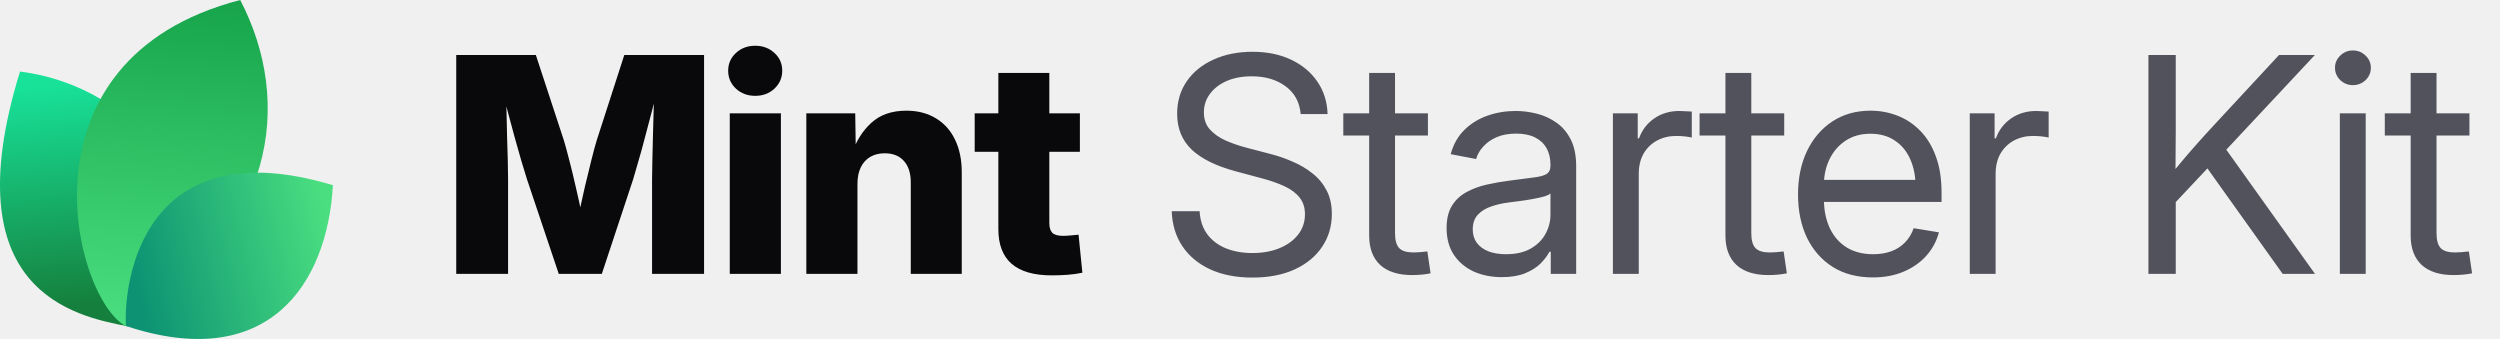
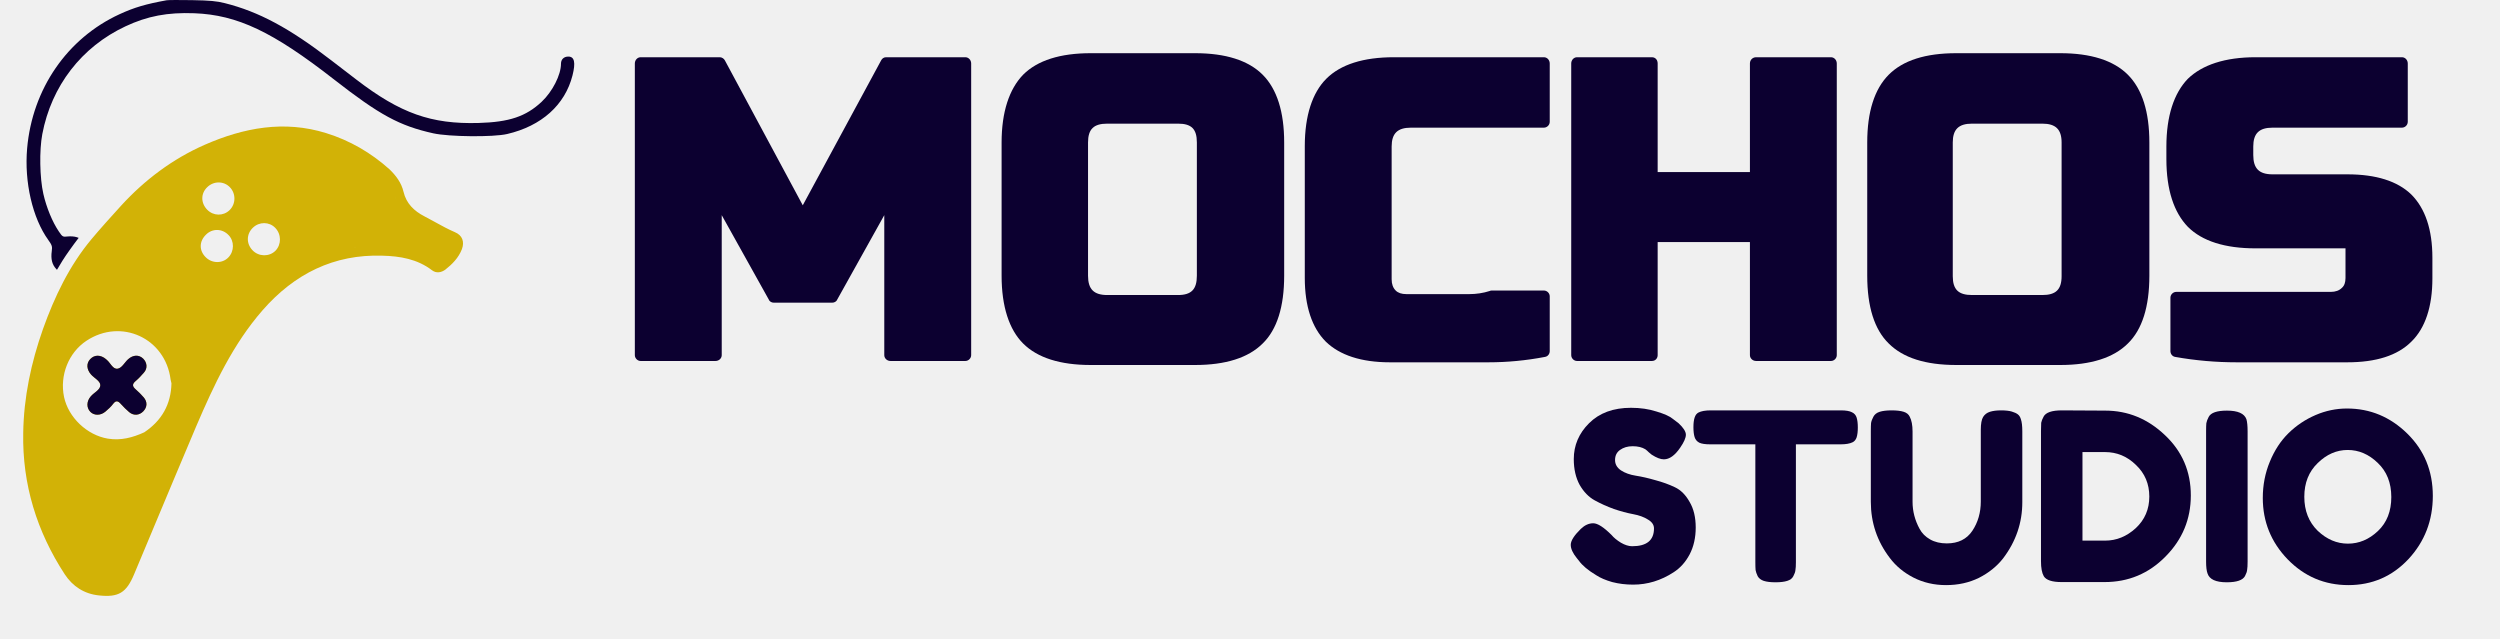
- <svg xmlns="http://www.w3.org/2000/svg" width="177" height="24" viewBox="0 0 177 24" fill="none">
-   <path d="M9.061 23.108C5.268 22.377 -3.391 20.627 1.417 5.064C9.634 6.099 16.973 14.064 9.061 23.108Z" fill="url(#paint0_linear_17557_2020)" />
-   <path d="M8.919 23.094C5.276 21.222 0.784 4.209 17.007 0C20.757 7.193 19.621 16.545 8.919 23.094Z" fill="url(#paint1_linear_17557_2020)" />
-   <path d="M8.914 23.079C8.735 19.882 10.159 9.085 23.57 13.111C23.181 20.123 18.984 26.418 8.914 23.079Z" fill="url(#paint2_linear_17557_2020)" />
-   <path d="M32.301 19.392V3.894H37.938L39.925 9.948C40.036 10.315 40.164 10.787 40.31 11.362C40.462 11.938 40.611 12.552 40.757 13.204C40.91 13.855 41.048 14.483 41.173 15.086C41.305 15.682 41.412 16.192 41.495 16.615H40.695C40.771 16.192 40.871 15.682 40.996 15.086C41.128 14.49 41.267 13.866 41.412 13.214C41.565 12.562 41.714 11.948 41.86 11.373C42.005 10.79 42.133 10.315 42.244 9.948L44.2 3.894H49.848V19.392H46.166V12.704C46.166 12.357 46.173 11.917 46.187 11.383C46.2 10.849 46.214 10.27 46.228 9.646C46.249 9.022 46.266 8.391 46.28 7.753C46.301 7.115 46.311 6.519 46.311 5.964H46.623C46.485 6.561 46.332 7.181 46.166 7.826C45.999 8.471 45.833 9.102 45.666 9.719C45.507 10.336 45.351 10.901 45.198 11.414C45.053 11.928 44.928 12.357 44.824 12.704L42.608 19.392H39.561L37.314 12.704C37.203 12.357 37.072 11.928 36.919 11.414C36.773 10.901 36.614 10.34 36.441 9.729C36.274 9.112 36.104 8.481 35.931 7.836C35.764 7.192 35.608 6.567 35.463 5.964H35.827C35.834 6.512 35.844 7.105 35.858 7.743C35.872 8.374 35.886 9.005 35.9 9.636C35.92 10.26 35.938 10.839 35.952 11.373C35.965 11.907 35.972 12.351 35.972 12.704V19.392H32.301ZM51.668 19.392V8.024H55.288V19.392H51.668ZM53.468 6.786C52.927 6.786 52.473 6.616 52.105 6.276C51.738 5.93 51.554 5.507 51.554 5.007C51.554 4.508 51.738 4.088 52.105 3.749C52.473 3.409 52.927 3.239 53.468 3.239C54.009 3.239 54.463 3.409 54.83 3.749C55.198 4.082 55.382 4.501 55.382 5.007C55.382 5.507 55.198 5.93 54.83 6.276C54.463 6.616 54.009 6.786 53.468 6.786ZM60.708 13.027V19.392H57.088V8.024H60.551L60.593 10.967H60.281C60.593 10.024 61.061 9.268 61.685 8.7C62.309 8.124 63.138 7.836 64.171 7.836C64.975 7.836 65.672 8.017 66.262 8.377C66.851 8.731 67.302 9.234 67.614 9.885C67.933 10.537 68.092 11.307 68.092 12.194V19.392H64.483V12.912C64.483 12.26 64.32 11.754 63.994 11.394C63.675 11.033 63.221 10.853 62.632 10.853C62.25 10.853 61.914 10.936 61.623 11.102C61.332 11.269 61.106 11.515 60.947 11.841C60.787 12.16 60.708 12.555 60.708 13.027ZM76.456 8.024V10.749H69.008V8.024H76.456ZM70.683 5.163H74.292V15.783C74.292 16.102 74.361 16.334 74.5 16.48C74.646 16.625 74.899 16.698 75.259 16.698C75.405 16.698 75.596 16.688 75.831 16.667C76.074 16.646 76.251 16.629 76.362 16.615L76.632 19.309C76.313 19.378 75.963 19.427 75.582 19.455C75.207 19.482 74.836 19.496 74.469 19.496C73.2 19.496 72.25 19.222 71.619 18.674C70.995 18.127 70.683 17.308 70.683 16.22V5.163Z" fill="#09090B" />
-   <path d="M88.667 19.652C87.523 19.652 86.528 19.458 85.682 19.07C84.843 18.681 84.188 18.137 83.716 17.437C83.245 16.736 82.992 15.908 82.957 14.951H84.933C84.968 15.596 85.148 16.14 85.474 16.584C85.8 17.021 86.24 17.354 86.795 17.582C87.35 17.804 87.974 17.915 88.667 17.915C89.388 17.915 90.026 17.801 90.581 17.572C91.143 17.343 91.583 17.024 91.902 16.615C92.228 16.199 92.391 15.717 92.391 15.169C92.391 14.698 92.266 14.306 92.017 13.994C91.767 13.675 91.413 13.408 90.956 13.193C90.498 12.978 89.954 12.787 89.323 12.621L87.502 12.132C86.123 11.765 85.082 11.255 84.382 10.603C83.689 9.944 83.342 9.095 83.342 8.055C83.342 7.174 83.571 6.404 84.028 5.746C84.486 5.087 85.117 4.577 85.921 4.217C86.726 3.849 87.645 3.666 88.678 3.666C89.718 3.666 90.63 3.853 91.413 4.227C92.204 4.602 92.824 5.122 93.275 5.787C93.726 6.446 93.965 7.209 93.993 8.076H92.089C92.013 7.23 91.656 6.574 91.018 6.11C90.387 5.638 89.586 5.403 88.615 5.403C87.95 5.403 87.36 5.513 86.847 5.735C86.341 5.957 85.946 6.262 85.661 6.651C85.377 7.032 85.235 7.469 85.235 7.961C85.235 8.447 85.377 8.849 85.661 9.168C85.946 9.48 86.317 9.74 86.774 9.948C87.232 10.149 87.724 10.319 88.251 10.457L89.884 10.884C90.439 11.023 90.977 11.206 91.496 11.435C92.023 11.657 92.495 11.934 92.911 12.267C93.334 12.593 93.67 12.995 93.92 13.474C94.17 13.945 94.294 14.504 94.294 15.149C94.294 16.015 94.066 16.788 93.608 17.468C93.157 18.148 92.512 18.681 91.673 19.07C90.834 19.458 89.832 19.652 88.667 19.652ZM101.097 8.024V9.594H95.106V8.024H101.097ZM96.937 5.163H98.767V16.521C98.767 17 98.865 17.347 99.059 17.562C99.26 17.77 99.6 17.874 100.078 17.874C100.21 17.874 100.366 17.867 100.546 17.853C100.733 17.832 100.903 17.815 101.056 17.801L101.285 19.351C101.097 19.392 100.886 19.423 100.65 19.444C100.414 19.465 100.189 19.475 99.974 19.475C98.996 19.475 98.244 19.236 97.717 18.758C97.197 18.272 96.937 17.579 96.937 16.677V5.163ZM106.33 19.621C105.595 19.621 104.932 19.489 104.343 19.226C103.754 18.955 103.285 18.564 102.939 18.05C102.592 17.53 102.419 16.896 102.419 16.147C102.419 15.495 102.547 14.965 102.804 14.556C103.06 14.146 103.403 13.828 103.833 13.599C104.263 13.363 104.742 13.186 105.269 13.068C105.796 12.95 106.333 12.857 106.881 12.787C107.574 12.69 108.132 12.617 108.555 12.569C108.978 12.52 109.287 12.441 109.481 12.33C109.675 12.212 109.772 12.014 109.772 11.737V11.654C109.772 11.203 109.679 10.815 109.492 10.489C109.311 10.163 109.041 9.91 108.68 9.729C108.32 9.549 107.872 9.459 107.338 9.459C106.805 9.459 106.34 9.546 105.945 9.719C105.556 9.892 105.241 10.118 104.998 10.395C104.755 10.665 104.593 10.953 104.509 11.258L102.71 10.915C102.897 10.222 103.22 9.65 103.677 9.199C104.135 8.748 104.679 8.412 105.31 8.19C105.941 7.968 106.607 7.857 107.307 7.857C107.8 7.857 108.295 7.92 108.795 8.044C109.301 8.169 109.765 8.381 110.188 8.679C110.611 8.97 110.951 9.369 111.208 9.875C111.464 10.374 111.593 11.005 111.593 11.768V19.392H109.793V17.822H109.7C109.568 18.085 109.363 18.359 109.086 18.643C108.809 18.921 108.444 19.153 107.994 19.34C107.543 19.527 106.988 19.621 106.33 19.621ZM106.621 17.998C107.321 17.998 107.904 17.867 108.368 17.603C108.84 17.333 109.19 16.986 109.419 16.563C109.654 16.133 109.772 15.682 109.772 15.211V13.692C109.703 13.769 109.554 13.841 109.325 13.911C109.096 13.973 108.829 14.032 108.524 14.088C108.226 14.143 107.921 14.192 107.609 14.233C107.304 14.275 107.033 14.309 106.798 14.337C106.354 14.393 105.938 14.49 105.549 14.628C105.168 14.76 104.86 14.954 104.624 15.211C104.388 15.467 104.27 15.811 104.27 16.241C104.27 16.615 104.367 16.934 104.561 17.198C104.762 17.461 105.04 17.662 105.393 17.801C105.747 17.933 106.156 17.998 106.621 17.998ZM114.193 19.392V8.024H115.951V9.792H116.045C116.253 9.209 116.61 8.741 117.116 8.388C117.622 8.034 118.219 7.857 118.905 7.857C119.058 7.857 119.217 7.864 119.384 7.878C119.55 7.885 119.682 7.892 119.779 7.899V9.74C119.716 9.719 119.578 9.695 119.363 9.667C119.155 9.639 118.922 9.625 118.666 9.625C118.174 9.625 117.726 9.733 117.324 9.948C116.922 10.163 116.603 10.471 116.367 10.874C116.138 11.276 116.024 11.758 116.024 12.319V19.392H114.193ZM126.322 8.024V9.594H120.33V8.024H126.322ZM122.161 5.163H123.992V16.521C123.992 17 124.089 17.347 124.283 17.562C124.484 17.77 124.824 17.874 125.302 17.874C125.434 17.874 125.59 17.867 125.77 17.853C125.958 17.832 126.127 17.815 126.28 17.801L126.509 19.351C126.322 19.392 126.11 19.423 125.874 19.444C125.639 19.465 125.413 19.475 125.198 19.475C124.221 19.475 123.468 19.236 122.941 18.758C122.421 18.272 122.161 17.579 122.161 16.677V5.163ZM132.604 19.642C131.502 19.642 130.555 19.396 129.765 18.903C128.974 18.404 128.364 17.714 127.934 16.834C127.511 15.946 127.3 14.927 127.3 13.775C127.3 12.611 127.511 11.584 127.934 10.697C128.364 9.802 128.964 9.102 129.734 8.596C130.51 8.089 131.408 7.836 132.428 7.836C133.1 7.836 133.738 7.954 134.341 8.19C134.952 8.426 135.489 8.783 135.954 9.261C136.425 9.74 136.793 10.343 137.056 11.071C137.327 11.792 137.462 12.645 137.462 13.63V14.296H128.433V12.735H136.463L135.631 13.297C135.631 12.541 135.506 11.876 135.257 11.3C135.007 10.725 134.643 10.277 134.165 9.958C133.686 9.632 133.107 9.469 132.428 9.469C131.748 9.469 131.162 9.632 130.67 9.958C130.177 10.284 129.796 10.725 129.526 11.279C129.262 11.827 129.13 12.441 129.13 13.12V14.046C129.13 14.864 129.273 15.572 129.557 16.168C129.841 16.757 130.243 17.211 130.763 17.53C131.283 17.842 131.901 17.998 132.615 17.998C133.093 17.998 133.523 17.929 133.905 17.79C134.293 17.645 134.619 17.433 134.882 17.156C135.153 16.879 135.354 16.546 135.486 16.157L137.275 16.449C137.108 17.08 136.81 17.634 136.38 18.113C135.95 18.591 135.413 18.966 134.768 19.236C134.123 19.507 133.402 19.642 132.604 19.642ZM139.459 19.392V8.024H141.217V9.792H141.311C141.519 9.209 141.876 8.741 142.382 8.388C142.888 8.034 143.485 7.857 144.171 7.857C144.324 7.857 144.483 7.864 144.649 7.878C144.816 7.885 144.948 7.892 145.045 7.899V9.74C144.982 9.719 144.844 9.695 144.629 9.667C144.421 9.639 144.188 9.625 143.932 9.625C143.439 9.625 142.992 9.733 142.59 9.948C142.188 10.163 141.869 10.471 141.633 10.874C141.404 11.276 141.29 11.758 141.29 12.319V19.392H139.459ZM153.429 14.961V12.715C153.783 12.257 154.136 11.82 154.49 11.404C154.844 10.981 155.204 10.565 155.572 10.156C155.939 9.74 156.314 9.327 156.695 8.918L161.355 3.894H163.893L157.277 10.967H157.184L153.429 14.961ZM152.108 19.392V3.894H154.043V9.241L154.022 12.559L154.043 13.505V19.392H152.108ZM161.615 19.392L155.967 11.477L157.173 9.969L163.903 19.392H161.615ZM165.661 19.392V8.024H167.492V19.392H165.661ZM166.587 6.027C166.24 6.027 165.942 5.909 165.692 5.673C165.443 5.43 165.318 5.139 165.318 4.799C165.318 4.459 165.443 4.172 165.692 3.936C165.942 3.693 166.24 3.572 166.587 3.572C166.934 3.572 167.232 3.693 167.482 3.936C167.731 4.172 167.856 4.459 167.856 4.799C167.856 5.139 167.731 5.43 167.482 5.673C167.232 5.909 166.934 6.027 166.587 6.027ZM174.836 8.024V9.594H168.844V8.024H174.836ZM170.675 5.163H172.506V16.521C172.506 17 172.603 17.347 172.797 17.562C172.998 17.77 173.338 17.874 173.816 17.874C173.948 17.874 174.104 17.867 174.284 17.853C174.472 17.832 174.641 17.815 174.794 17.801L175.023 19.351C174.836 19.392 174.624 19.423 174.388 19.444C174.153 19.465 173.927 19.475 173.712 19.475C172.735 19.475 171.982 19.236 171.455 18.758C170.935 18.272 170.675 17.579 170.675 16.677V5.163Z" fill="#52525C" />
+ <svg xmlns="http://www.w3.org/2000/svg" width="94" height="24" viewBox="0 0 94 24" fill="none">
+   <g clip-path="url(#clip0_51_35)">
+     <path fill-rule="evenodd" clip-rule="evenodd" d="M71.016 2.81C71.555 2.27 72.397 2 73.559 2H77.465C78.61 2 79.469 2.27 80.008 2.81C80.547 3.35 80.816 4.21 80.816 5.357V10.367C80.816 11.531 80.547 12.392 80.008 12.915C79.469 13.454 78.61 13.724 77.465 13.724H73.559C72.397 13.724 71.555 13.454 71.016 12.915C70.478 12.392 70.208 11.531 70.208 10.367V5.357C70.208 4.21 70.478 3.35 71.016 2.81ZM73.424 5.357V10.384C73.424 10.89 73.643 11.093 74.148 11.093H76.792C77.297 11.093 77.516 10.89 77.516 10.384V5.357C77.516 4.868 77.297 4.649 76.792 4.649H74.148C73.643 4.649 73.424 4.868 73.424 5.357Z" fill="#0C0030" />
+     <path fill-rule="evenodd" clip-rule="evenodd" d="M38.469 2.81C39.008 2.27 39.866 2 41.011 2H44.934C46.08 2 46.938 2.27 47.477 2.81C48.016 3.35 48.285 4.21 48.285 5.357V10.367C48.285 11.531 48.016 12.392 47.477 12.915C46.938 13.454 46.08 13.724 44.934 13.724H41.011C39.866 13.724 39.008 13.454 38.469 12.915C37.947 12.392 37.66 11.531 37.66 10.367V5.357C37.66 4.21 37.947 3.35 38.469 2.81ZM40.91 5.357V10.367C40.91 10.873 41.129 11.093 41.634 11.093H44.295C44.8 11.093 45.002 10.873 45.002 10.367V5.357C45.002 4.851 44.8 4.649 44.295 4.649H41.634C41.129 4.649 40.91 4.851 40.91 5.357Z" fill="#0C0030" />
+     <path d="M82.264 2.962C82.803 2.439 83.662 2.152 84.807 2.152H90.313C90.431 2.152 90.532 2.253 90.532 2.388V4.581C90.532 4.699 90.431 4.8 90.313 4.8H85.447C84.942 4.8 84.723 5.02 84.723 5.509V5.829C84.723 6.335 84.942 6.555 85.447 6.555H88.259C89.336 6.555 90.144 6.808 90.666 7.314C91.188 7.837 91.458 8.63 91.458 9.693V10.469C91.458 11.531 91.188 12.341 90.666 12.847C90.144 13.37 89.336 13.623 88.259 13.623H84.1C83.325 13.623 82.55 13.556 81.793 13.421C81.675 13.404 81.608 13.303 81.608 13.201V11.194C81.608 11.076 81.709 10.975 81.826 10.975H87.636C87.815 10.975 87.956 10.924 88.056 10.823C88.146 10.744 88.191 10.62 88.191 10.452V9.338H84.807C83.662 9.338 82.803 9.068 82.264 8.529C81.742 7.989 81.456 7.145 81.456 5.981V5.509C81.456 4.362 81.742 3.501 82.264 2.962Z" fill="#0C0030" />
+     <path d="M65.797 6.47V2.388C65.797 2.253 65.898 2.152 66.032 2.152H68.844C68.962 2.152 69.063 2.253 69.063 2.388V13.353C69.063 13.471 68.962 13.573 68.844 13.573H66.032C65.898 13.573 65.797 13.471 65.797 13.353V9.102H62.328V13.353C62.328 13.471 62.244 13.573 62.109 13.573H59.297C59.179 13.573 59.078 13.471 59.078 13.353V2.388C59.078 2.253 59.179 2.152 59.297 2.152H62.109C62.244 2.152 62.328 2.253 62.328 2.388V6.47H65.797Z" fill="#0C0030" />
+     <path d="M49.868 2.962C50.407 2.422 51.266 2.152 52.41 2.152H58.051C58.169 2.152 58.27 2.253 58.27 2.388V4.581C58.27 4.699 58.169 4.8 58.051 4.8H53.05C52.545 4.8 52.326 5.02 52.326 5.509V10.502C52.326 10.682 52.377 10.823 52.478 10.924C52.568 11.014 52.702 11.059 52.882 11.059H55.239C55.509 11.059 55.767 11.02 56.014 10.941C56.036 10.93 56.059 10.924 56.081 10.924H58.051C58.169 10.924 58.27 11.025 58.27 11.143V13.201C58.27 13.303 58.203 13.404 58.085 13.421C57.378 13.556 56.67 13.623 55.963 13.623H52.259C51.181 13.623 50.373 13.353 49.851 12.847C49.329 12.324 49.06 11.514 49.06 10.452V5.492C49.06 4.345 49.346 3.485 49.868 2.962Z" fill="#0C0030" />
+     <path d="M33.131 2.27C33.165 2.202 33.232 2.152 33.316 2.152H36.297C36.414 2.152 36.516 2.253 36.516 2.388V13.353C36.516 13.471 36.414 13.573 36.297 13.573H33.485C33.35 13.573 33.249 13.471 33.249 13.353V8.09L31.481 11.261C31.447 11.346 31.363 11.38 31.296 11.38H29.09C29.023 11.38 28.938 11.346 28.905 11.261L27.137 8.09V13.353C27.137 13.471 27.036 13.573 26.901 13.573H24.089C23.971 13.573 23.87 13.471 23.87 13.353V2.388C23.87 2.253 23.971 2.152 24.089 2.152H27.069C27.137 2.152 27.221 2.202 27.255 2.27L30.184 7.719L33.131 2.27Z" fill="#0C0030" />
+     <path d="M59.289 20.987C59.136 20.799 59.06 20.632 59.06 20.485C59.06 20.333 59.186 20.133 59.439 19.886C59.586 19.745 59.742 19.675 59.906 19.675C60.071 19.675 60.3 19.822 60.594 20.115C60.676 20.215 60.794 20.312 60.947 20.406C61.099 20.494 61.24 20.538 61.37 20.538C61.916 20.538 62.19 20.315 62.19 19.869C62.19 19.734 62.113 19.622 61.961 19.534C61.814 19.44 61.628 19.373 61.405 19.332C61.182 19.291 60.941 19.226 60.682 19.138C60.423 19.044 60.182 18.935 59.959 18.812C59.736 18.689 59.547 18.495 59.395 18.231C59.248 17.961 59.174 17.638 59.174 17.262C59.174 16.745 59.365 16.296 59.747 15.915C60.135 15.527 60.661 15.333 61.326 15.333C61.678 15.333 61.999 15.38 62.287 15.474C62.581 15.562 62.783 15.653 62.895 15.747L63.116 15.915C63.298 16.085 63.389 16.229 63.389 16.346C63.389 16.463 63.318 16.625 63.177 16.83C62.977 17.124 62.772 17.271 62.56 17.271C62.437 17.271 62.284 17.212 62.102 17.095C62.084 17.083 62.049 17.053 61.996 17.007C61.949 16.96 61.905 16.921 61.864 16.892C61.74 16.816 61.581 16.778 61.387 16.778C61.199 16.778 61.041 16.825 60.911 16.919C60.788 17.007 60.726 17.133 60.726 17.297C60.726 17.456 60.8 17.585 60.947 17.685C61.099 17.785 61.287 17.852 61.511 17.887C61.734 17.922 61.978 17.978 62.243 18.055C62.507 18.125 62.751 18.213 62.974 18.319C63.198 18.424 63.383 18.609 63.53 18.874C63.683 19.132 63.759 19.452 63.759 19.834C63.759 20.215 63.683 20.553 63.53 20.846C63.377 21.134 63.177 21.357 62.93 21.516C62.454 21.827 61.946 21.982 61.405 21.982C61.129 21.982 60.867 21.95 60.62 21.886C60.373 21.815 60.173 21.73 60.021 21.63C59.709 21.442 59.492 21.26 59.368 21.084L59.289 20.987Z" fill="#0C0030" />
+     <path d="M64.317 15.43H69.219C69.407 15.43 69.545 15.454 69.633 15.501C69.722 15.542 69.781 15.609 69.81 15.703C69.839 15.797 69.854 15.92 69.854 16.073C69.854 16.226 69.839 16.349 69.81 16.443C69.781 16.531 69.731 16.593 69.66 16.628C69.554 16.681 69.404 16.707 69.21 16.707H67.526V21.137C67.526 21.272 67.52 21.372 67.508 21.436C67.503 21.501 67.476 21.577 67.429 21.665C67.388 21.748 67.312 21.806 67.2 21.841C67.088 21.877 66.941 21.894 66.759 21.894C66.577 21.894 66.43 21.877 66.318 21.841C66.212 21.806 66.136 21.748 66.089 21.665C66.048 21.577 66.021 21.501 66.01 21.436C66.004 21.366 66.001 21.263 66.001 21.128V16.707H64.308C64.12 16.707 63.981 16.687 63.893 16.645C63.805 16.599 63.746 16.528 63.717 16.434C63.688 16.34 63.673 16.217 63.673 16.064C63.673 15.912 63.688 15.791 63.717 15.703C63.746 15.609 63.796 15.545 63.867 15.509C63.973 15.457 64.123 15.43 64.317 15.43Z" fill="#0C0030" />
+     <path d="M74.566 15.677C74.625 15.583 74.71 15.518 74.822 15.483C74.934 15.448 75.072 15.43 75.237 15.43C75.407 15.43 75.542 15.445 75.642 15.474C75.742 15.504 75.819 15.539 75.871 15.58C75.924 15.621 75.963 15.683 75.986 15.765C76.021 15.865 76.039 16.017 76.039 16.223V18.882C76.039 19.657 75.798 20.362 75.316 20.996C75.081 21.296 74.778 21.539 74.408 21.727C74.037 21.909 73.626 22 73.173 22C72.727 22 72.318 21.906 71.948 21.718C71.583 21.53 71.286 21.284 71.057 20.979C70.581 20.356 70.343 19.652 70.343 18.865V16.214C70.343 16.073 70.346 15.97 70.352 15.906C70.363 15.835 70.393 15.756 70.44 15.668C70.487 15.58 70.566 15.518 70.678 15.483C70.79 15.448 70.939 15.43 71.128 15.43C71.316 15.43 71.466 15.448 71.577 15.483C71.689 15.518 71.765 15.58 71.806 15.668C71.877 15.803 71.912 15.988 71.912 16.223V18.865C71.912 19.223 72.001 19.564 72.177 19.886C72.265 20.051 72.397 20.183 72.574 20.283C72.75 20.383 72.959 20.432 73.2 20.432C73.629 20.432 73.949 20.274 74.161 19.957C74.372 19.64 74.478 19.273 74.478 18.856V16.161C74.478 15.932 74.508 15.771 74.566 15.677Z" fill="#0C0030" />
+     <path d="M77.525 15.43L79.157 15.439C80.009 15.439 80.758 15.747 81.405 16.364C82.052 16.974 82.375 17.729 82.375 18.627C82.375 19.52 82.058 20.286 81.423 20.926C80.794 21.566 80.03 21.886 79.13 21.886H77.517C77.158 21.886 76.935 21.812 76.846 21.665C76.776 21.542 76.741 21.354 76.741 21.102V16.205C76.741 16.064 76.744 15.961 76.749 15.897C76.761 15.832 76.791 15.756 76.838 15.668C76.92 15.509 77.149 15.43 77.525 15.43ZM79.157 20.327C79.58 20.327 79.962 20.171 80.303 19.86C80.644 19.543 80.814 19.147 80.814 18.671C80.814 18.195 80.647 17.799 80.312 17.482C79.983 17.159 79.595 16.998 79.148 16.998H78.301V20.327H79.157Z" fill="#0C0030" />
+     <path d="M82.949 16.214C82.949 16.079 82.952 15.979 82.958 15.915C82.97 15.844 82.999 15.765 83.046 15.677C83.128 15.518 83.358 15.439 83.734 15.439C84.145 15.439 84.389 15.548 84.466 15.765C84.495 15.865 84.51 16.017 84.51 16.223V21.119C84.51 21.26 84.504 21.363 84.492 21.428C84.486 21.492 84.46 21.569 84.413 21.657C84.33 21.815 84.101 21.894 83.725 21.894C83.314 21.894 83.073 21.783 83.002 21.56C82.967 21.466 82.949 21.316 82.949 21.111V16.214Z" fill="#0C0030" />
+     <path d="M88.247 15.36C89.117 15.36 89.872 15.674 90.513 16.302C91.154 16.93 91.474 17.711 91.474 18.645C91.474 19.572 91.168 20.365 90.557 21.023C89.946 21.674 89.193 22 88.3 22C87.406 22 86.645 21.677 86.016 21.031C85.393 20.386 85.081 19.616 85.081 18.724C85.081 18.237 85.17 17.782 85.346 17.359C85.522 16.93 85.757 16.572 86.051 16.284C86.345 15.997 86.683 15.771 87.065 15.606C87.447 15.442 87.841 15.36 88.247 15.36ZM86.642 18.68C86.642 19.202 86.81 19.628 87.145 19.957C87.486 20.28 87.865 20.441 88.282 20.441C88.7 20.441 89.076 20.283 89.411 19.966C89.746 19.649 89.913 19.223 89.913 18.689C89.913 18.154 89.743 17.726 89.402 17.403C89.067 17.08 88.691 16.919 88.273 16.919C87.856 16.919 87.48 17.083 87.145 17.412C86.81 17.735 86.642 18.157 86.642 18.68Z" fill="#0C0030" />
+     <path d="M5.387 13.488C5.226 13.329 5.006 13.339 4.816 13.508C4.772 13.549 4.731 13.599 4.69 13.65L4.69 13.65C4.607 13.752 4.525 13.852 4.414 13.865C4.297 13.874 4.222 13.776 4.145 13.676L4.144 13.676L4.144 13.676C4.102 13.621 4.06 13.565 4.009 13.526C4.004 13.524 4.001 13.52 3.998 13.516L3.998 13.516C3.996 13.513 3.995 13.511 3.993 13.509C3.786 13.333 3.556 13.331 3.394 13.501C3.241 13.663 3.253 13.885 3.422 14.08C3.463 14.128 3.516 14.17 3.569 14.213C3.671 14.295 3.77 14.375 3.773 14.483C3.772 14.6 3.669 14.682 3.565 14.765L3.565 14.765C3.509 14.809 3.453 14.854 3.412 14.904C3.253 15.088 3.245 15.33 3.398 15.486C3.54 15.63 3.785 15.63 3.963 15.477C4.068 15.391 4.17 15.296 4.25 15.19C4.361 15.042 4.442 15.074 4.548 15.193C4.643 15.3 4.748 15.402 4.857 15.496C5.025 15.638 5.241 15.621 5.392 15.462C5.539 15.306 5.547 15.109 5.405 14.942C5.31 14.834 5.21 14.732 5.101 14.638C4.979 14.53 4.962 14.446 5.096 14.332C5.212 14.235 5.317 14.12 5.413 14.009C5.553 13.85 5.535 13.639 5.387 13.488Z" fill="#D2B206" />
+     <path fill-rule="evenodd" clip-rule="evenodd" d="M4.562 7.724C5.446 6.76 6.488 5.977 7.692 5.446C9.163 4.801 10.684 4.514 12.261 5.004C13.153 5.28 13.947 5.742 14.645 6.366C14.892 6.606 15.091 6.869 15.172 7.21C15.277 7.656 15.573 7.935 15.958 8.134C16.091 8.203 16.222 8.275 16.353 8.347L16.353 8.347L16.353 8.347C16.6 8.483 16.846 8.619 17.105 8.73C17.385 8.847 17.47 9.087 17.369 9.366C17.243 9.695 17.004 9.934 16.741 10.141C16.595 10.246 16.408 10.287 16.242 10.161C15.691 9.739 15.038 9.63 14.381 9.614C12.553 9.553 11.069 10.299 9.877 11.661C8.754 12.946 8.045 14.475 7.38 16.023C6.824 17.336 6.274 18.65 5.724 19.964L5.724 19.965C5.496 20.509 5.268 21.054 5.04 21.598C4.753 22.283 4.461 22.469 3.723 22.388C3.163 22.331 2.73 22.044 2.434 21.593C1.384 19.984 0.836 18.212 0.873 16.279C0.893 14.937 1.169 13.639 1.615 12.374C2.053 11.15 2.608 9.987 3.443 8.989C3.711 8.665 4.274 8.037 4.562 7.724ZM13.315 9.277C13.338 9.3 13.357 9.298 13.38 9.277H13.38C13.357 9.297 13.334 9.296 13.315 9.277ZM13.32 9.277C13.318 9.277 13.316 9.277 13.315 9.277L13.32 9.277ZM4.781 17.803C4.815 17.791 4.846 17.777 4.874 17.759C4.846 17.777 4.815 17.791 4.781 17.803C4.639 17.826 4.575 17.933 4.512 18.037L4.512 18.037C4.498 18.061 4.484 18.084 4.469 18.107C4.027 18.8 3.84 19.587 3.662 20.373C3.649 20.432 3.635 20.49 3.621 20.548C3.585 20.695 3.549 20.841 3.54 20.989C3.536 21.31 3.358 21.488 3.115 21.65C3.091 21.667 3.071 21.676 3.053 21.679C3.071 21.676 3.091 21.667 3.115 21.65C3.358 21.488 3.536 21.31 3.54 20.989C3.549 20.841 3.585 20.695 3.621 20.548C3.635 20.49 3.649 20.432 3.662 20.373C3.84 19.587 4.027 18.8 4.469 18.107C4.484 18.084 4.498 18.061 4.512 18.037C4.575 17.933 4.639 17.826 4.781 17.803ZM13.493 9.261L13.493 9.261C14.227 9.2 14.949 9.249 15.658 9.456C16.007 9.561 16.169 9.464 16.351 9.119C16.374 9.075 16.391 9.034 16.401 8.994C16.391 9.034 16.374 9.075 16.351 9.119C16.169 9.464 16.007 9.561 15.658 9.456C14.949 9.249 14.227 9.2 13.493 9.261ZM13.427 9.249C13.413 9.254 13.399 9.263 13.385 9.273L13.385 9.273C13.399 9.263 13.413 9.254 13.427 9.249ZM14.843 7.327C14.865 7.417 14.891 7.501 14.924 7.581C14.891 7.501 14.864 7.417 14.843 7.327C14.77 7.043 14.584 6.816 14.373 6.614L14.373 6.614C14.584 6.816 14.77 7.043 14.843 7.327ZM7.794 7.888C7.546 7.636 7.544 7.276 7.791 7.039C8.035 6.8 8.414 6.8 8.645 7.041C8.877 7.282 8.87 7.673 8.629 7.904C8.394 8.13 8.026 8.124 7.794 7.888ZM6.447 14.409C6.431 15.204 6.08 15.817 5.424 16.255C4.989 16.453 4.544 16.573 4.058 16.493C3.275 16.364 2.573 15.7 2.408 14.926C2.239 14.112 2.578 13.26 3.249 12.814C4.555 11.949 6.221 12.714 6.415 14.274C6.418 14.304 6.427 14.334 6.435 14.364C6.439 14.379 6.443 14.394 6.447 14.409ZM8.592 8.837C8.353 8.588 7.982 8.584 7.744 8.824C7.485 9.077 7.482 9.42 7.733 9.67C7.97 9.911 8.363 9.915 8.588 9.678C8.812 9.446 8.815 9.064 8.592 8.837ZM9.509 8.562C9.75 8.33 10.121 8.334 10.346 8.564C10.583 8.805 10.585 9.193 10.358 9.427C10.125 9.661 9.729 9.654 9.498 9.413C9.256 9.166 9.259 8.801 9.509 8.562Z" fill="#D2B206" />
+     <path d="M6.264 0.01C5.473 0.155 5.046 0.281 4.496 0.534C2.528 1.438 1.214 3.346 1.02 5.581C0.91 6.846 1.222 8.198 1.814 9.021C1.956 9.22 1.971 9.265 1.946 9.446C1.906 9.738 1.958 9.948 2.113 10.113C2.123 10.124 2.133 10.135 2.142 10.145C2.266 9.928 2.42 9.681 2.605 9.422C2.733 9.241 2.851 9.082 2.958 8.943L2.881 8.917C2.806 8.891 2.657 8.879 2.549 8.891C2.36 8.912 2.35 8.907 2.212 8.703C1.971 8.348 1.745 7.8 1.63 7.29C1.493 6.689 1.475 5.652 1.59 5.045C1.934 3.231 3.066 1.764 4.718 0.99C5.543 0.603 6.298 0.46 7.307 0.498C8.925 0.56 10.253 1.189 12.56 2.988C14.277 4.327 15.02 4.73 16.292 5.013C16.884 5.145 18.55 5.161 19.069 5.039C20.362 4.737 21.243 3.947 21.526 2.836C21.649 2.349 21.6 2.127 21.368 2.127C21.202 2.127 21.093 2.234 21.093 2.396C21.093 2.816 20.773 3.446 20.365 3.828C19.775 4.381 19.146 4.592 17.99 4.624C16.214 4.673 15.055 4.262 13.405 2.997C13.154 2.805 12.723 2.474 12.446 2.261C10.878 1.054 9.729 0.438 8.448 0.117C8.146 0.041 7.89 0.017 7.222 0.005C6.758 -0.003 6.327 -0.001 6.264 0.01Z" fill="#0C0030" />
+     <path d="M5.387 13.488C5.534 13.639 5.552 13.85 5.413 14.008C5.316 14.12 5.211 14.234 5.095 14.332C4.962 14.446 4.978 14.53 5.101 14.638C5.21 14.732 5.31 14.834 5.404 14.942C5.546 15.109 5.539 15.306 5.391 15.462C5.241 15.62 5.024 15.638 4.857 15.496C4.748 15.402 4.642 15.3 4.547 15.193C4.442 15.073 4.361 15.042 4.25 15.19C4.17 15.296 4.068 15.39 3.963 15.477C3.784 15.63 3.54 15.63 3.398 15.486C3.245 15.329 3.252 15.088 3.412 14.904C3.531 14.759 3.771 14.662 3.772 14.483C3.768 14.319 3.542 14.219 3.422 14.08C3.252 13.885 3.24 13.662 3.394 13.501C3.555 13.331 3.786 13.333 3.992 13.509C3.998 13.515 4.001 13.523 4.009 13.526C4.151 13.637 4.233 13.88 4.413 13.864C4.579 13.846 4.68 13.631 4.816 13.508C5.006 13.338 5.225 13.329 5.387 13.488V13.488Z" fill="#0C0030" />
+   </g>
  <defs>
-     <linearGradient id="paint0_linear_17557_2020" x1="3.776" y1="5.916" x2="5.232" y2="21.559" gradientUnits="userSpaceOnUse">
-       <stop stop-color="#18E299" />
-       <stop offset="1" stop-color="#15803D" />
-     </linearGradient>
-     <linearGradient id="paint1_linear_17557_2020" x1="12.171" y1="-0.718" x2="10.19" y2="22.983" gradientUnits="userSpaceOnUse">
-       <stop stop-color="#16A34A" />
-       <stop offset="1" stop-color="#4ADE80" />
-     </linearGradient>
-     <linearGradient id="paint2_linear_17557_2020" x1="23.133" y1="15.353" x2="9.338" y2="18.52" gradientUnits="userSpaceOnUse">
-       <stop stop-color="#4ADE80" />
-       <stop offset="1" stop-color="#0D9373" />
-     </linearGradient>
+     <clipPath id="clip0_51_35">
+       <rect width="93" height="24" fill="white" transform="translate(0.870117)" />
+     </clipPath>
  </defs>
</svg>
